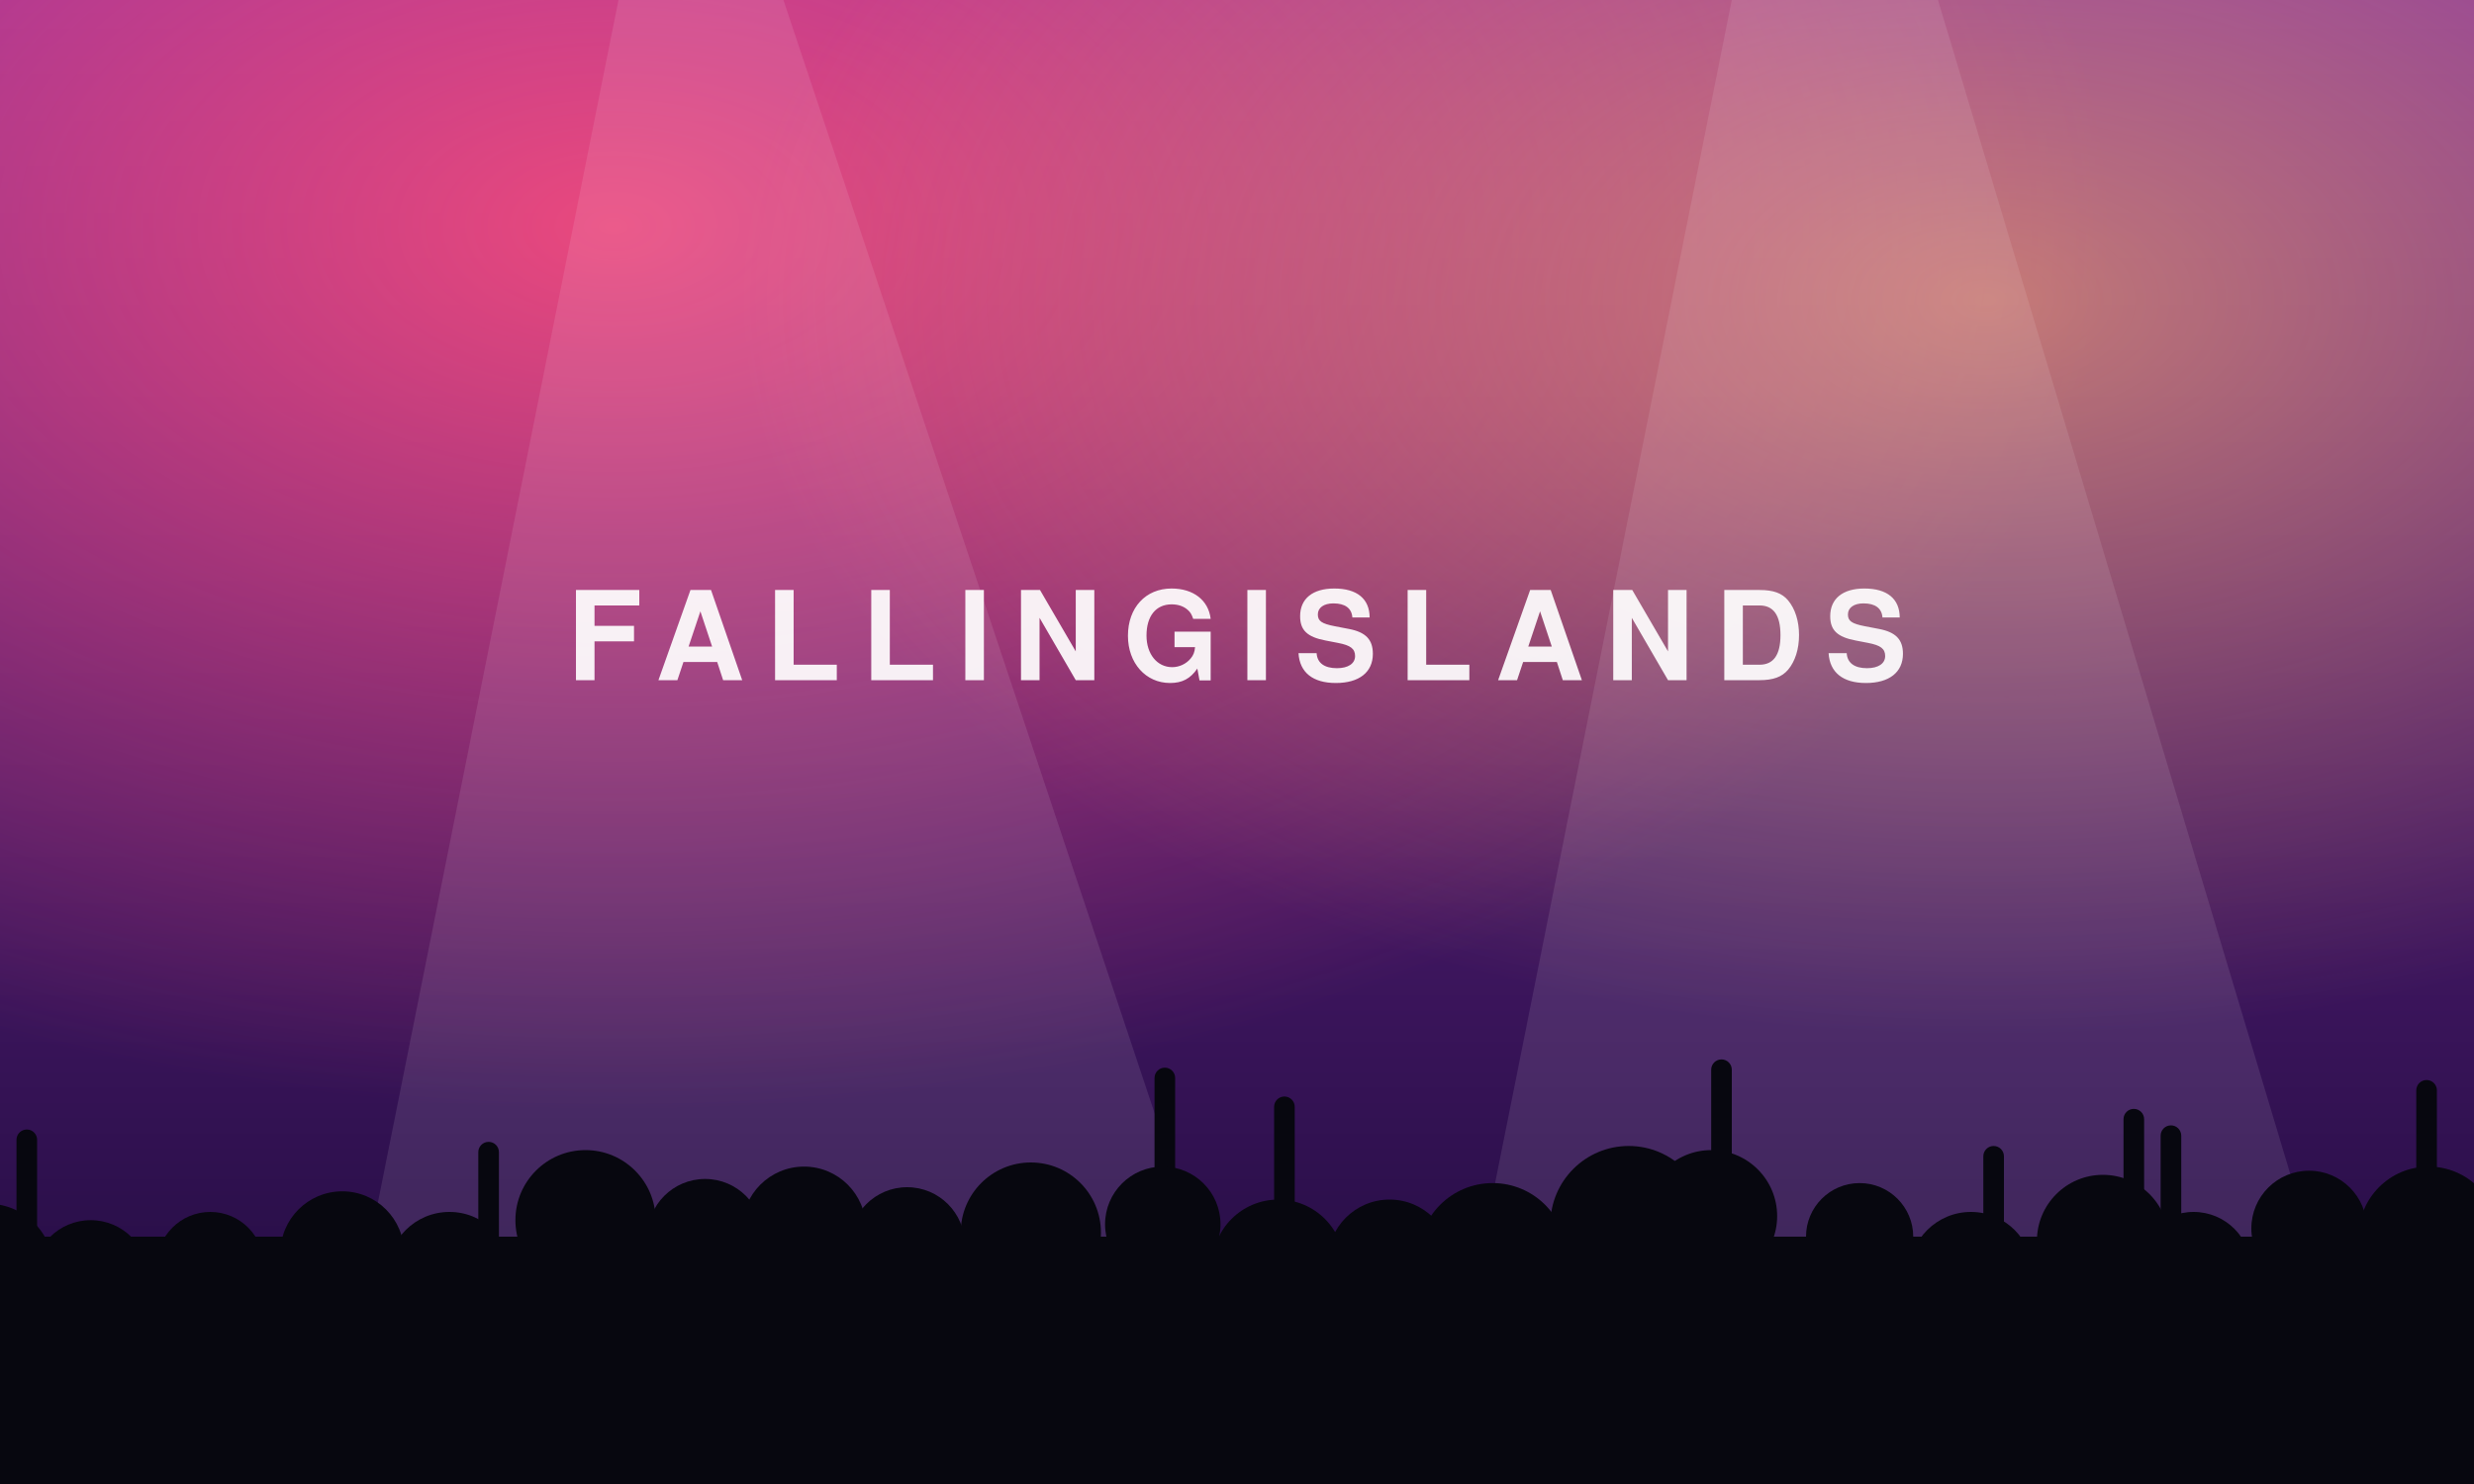
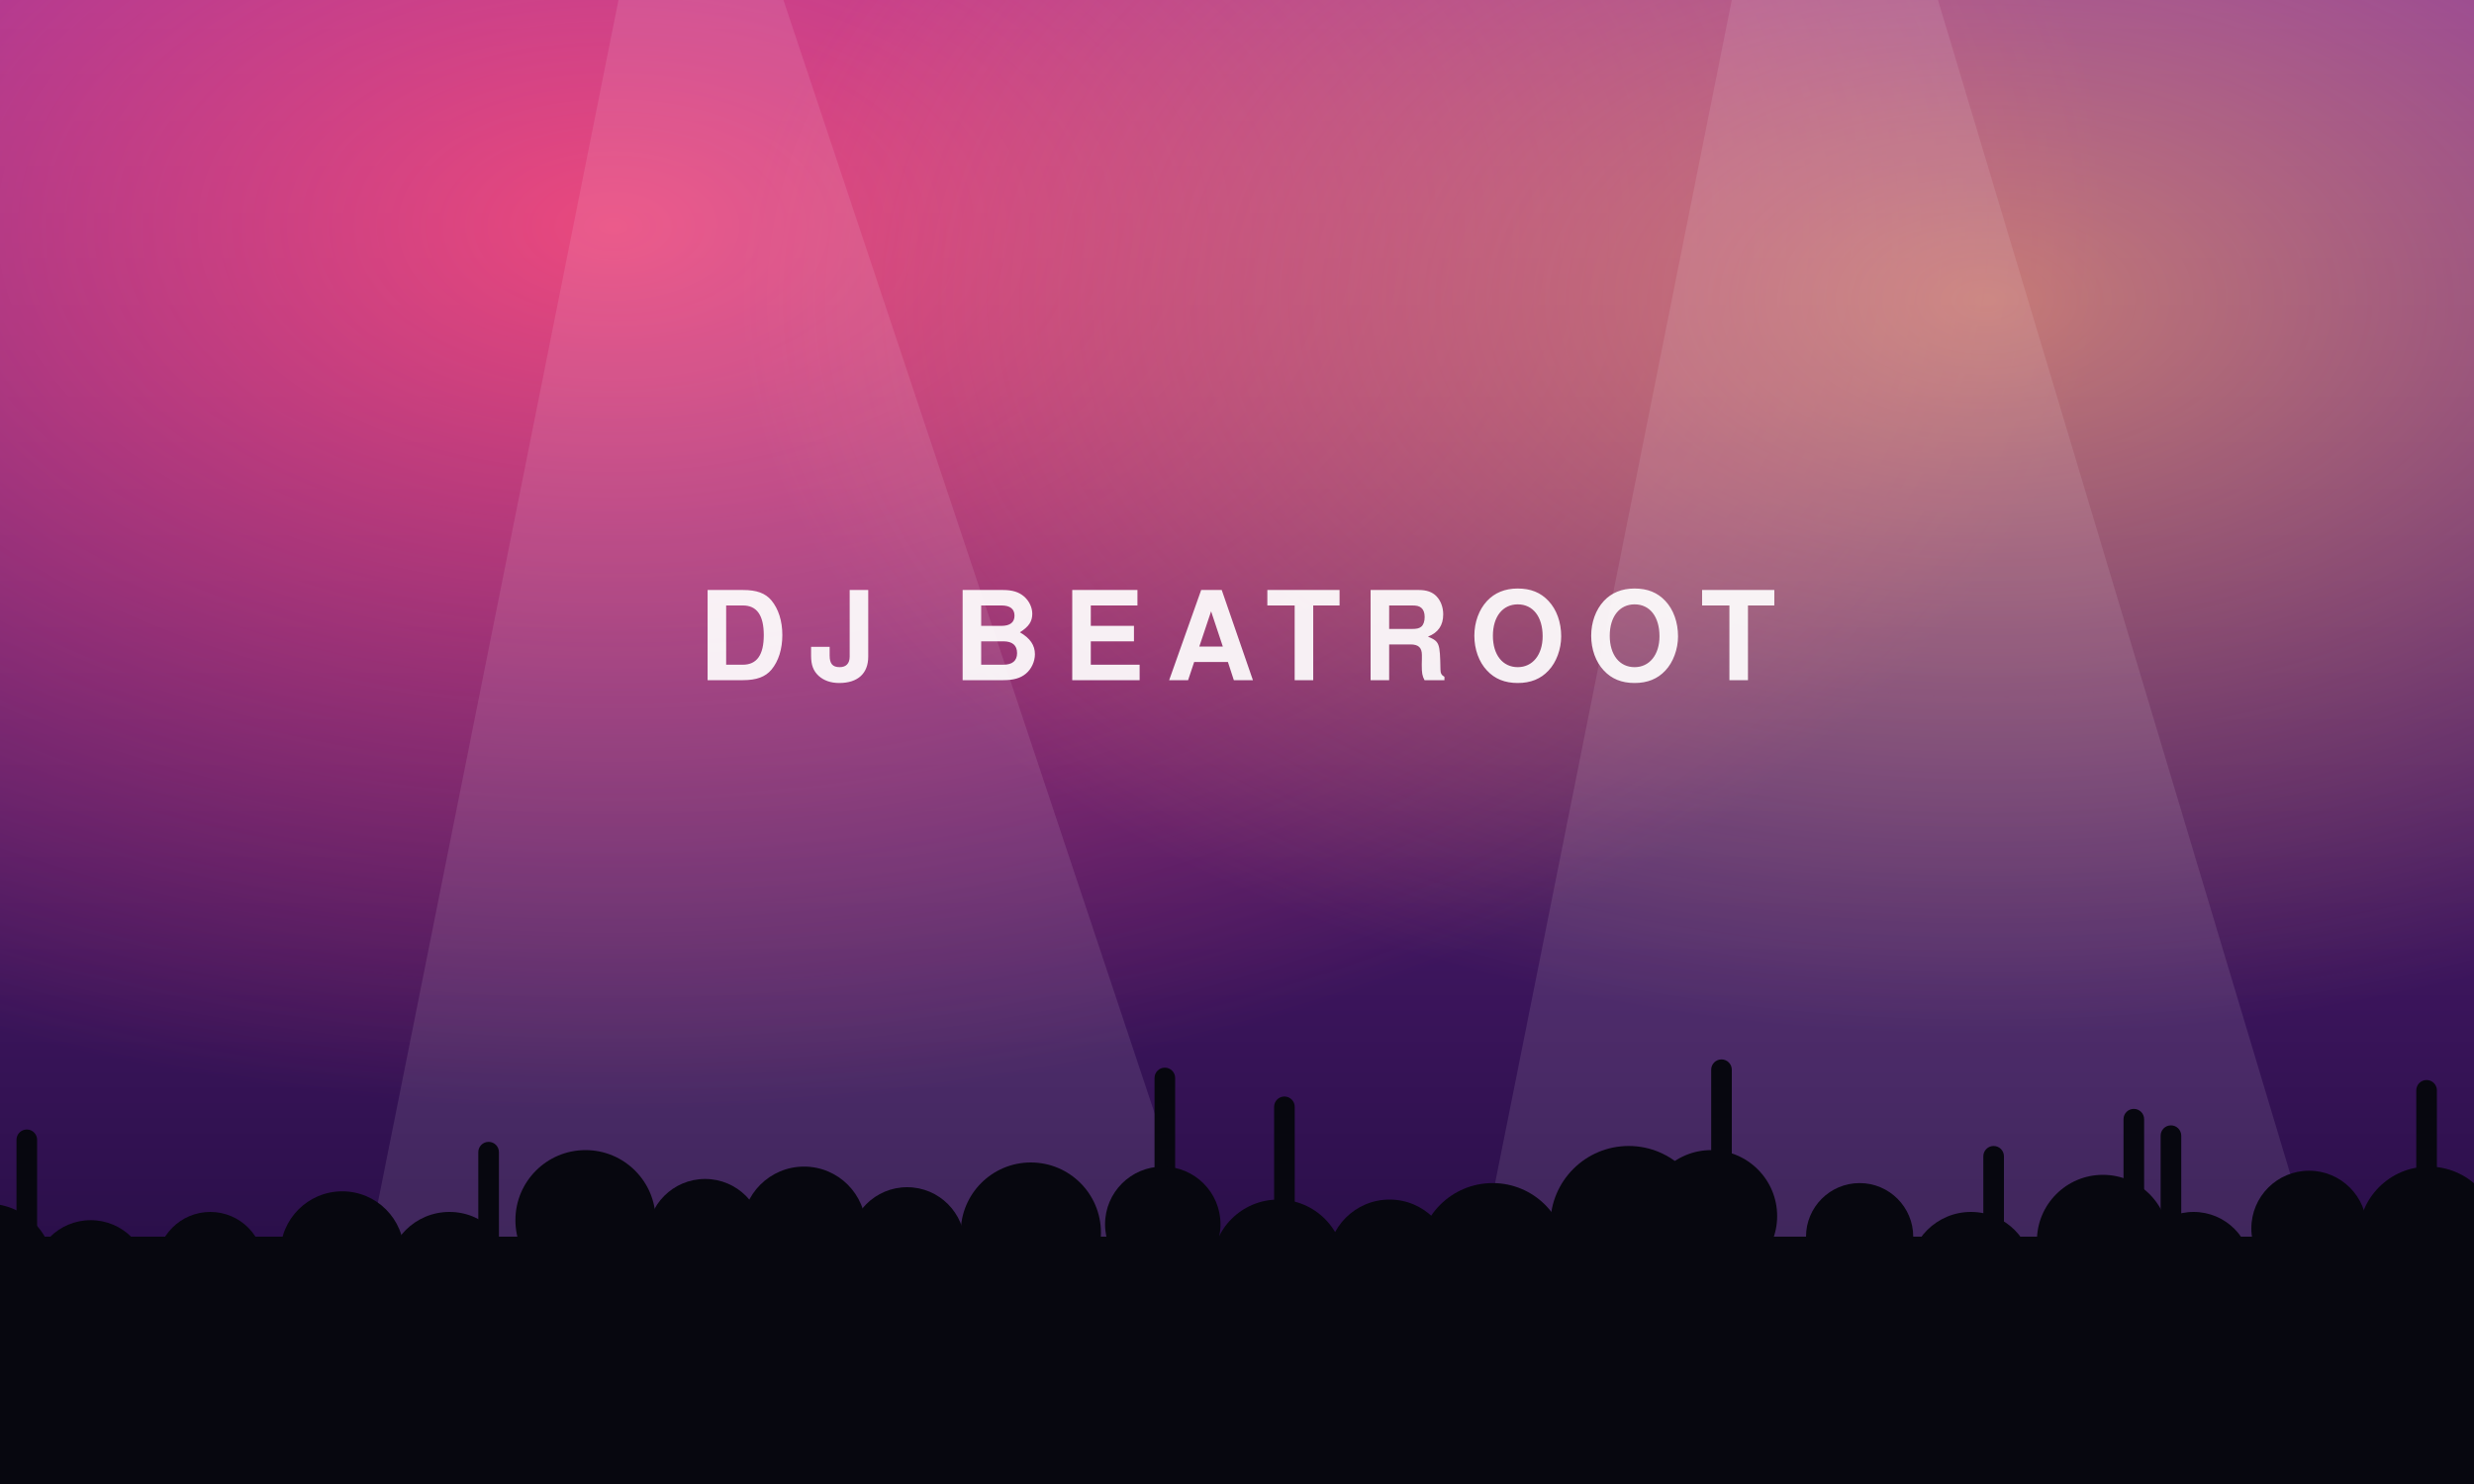
<svg xmlns="http://www.w3.org/2000/svg" viewBox="0 0 600 360" width="600" height="360">
  <defs>
    <linearGradient id="bg" x1="0" y1="0" x2="0" y2="1">
      <stop offset="0" stop-color="#7b2a9e" />
      <stop offset="1" stop-color="#1b0a3a" />
    </linearGradient>
    <radialGradient id="g1" cx="0.25" cy="0.15" r="0.6">
      <stop offset="0" stop-color="#ff4f7b" stop-opacity="0.85" />
      <stop offset="1" stop-color="#ff4f7b" stop-opacity="0" />
    </radialGradient>
    <radialGradient id="g2" cx="0.8" cy="0.2" r="0.5">
      <stop offset="0" stop-color="#ffb36b" stop-opacity="0.6" />
      <stop offset="1" stop-color="#ffb36b" stop-opacity="0" />
    </radialGradient>
  </defs>
  <rect width="600" height="360" fill="url(#bg)" />
  <rect width="600" height="360" fill="url(#g1)" />
  <rect width="600" height="360" fill="url(#g2)" />
  <polygon points="150,0 190,0 290,300 90,300" fill="#fff" opacity="0.10" />
  <polygon points="420,0 470,0 560,300 360,300" fill="#fff" opacity="0.10" />
-   <text x="300" y="165" text-anchor="middle" font-family="Helvetica, Arial, sans-serif" font-weight="700" font-size="30" letter-spacing="5" fill="#fff" opacity="0.92">FALLINGISLANDS</text>
+   <text x="300" y="165" text-anchor="middle" font-family="Helvetica, Arial, sans-serif" font-weight="700" font-size="30" letter-spacing="5" fill="#fff" opacity="0.92">DJ BEATROOT</text>
  <g fill="#07070f">
    <rect x="4" y="274" width="5" height="34" rx="2.5" />
    <circle cx="-3" cy="308" r="16" />
    <circle cx="22" cy="310" r="14" />
    <circle cx="51" cy="307" r="13" />
    <circle cx="83" cy="304" r="15" />
    <rect x="116" y="277" width="5" height="32" rx="2.5" />
    <circle cx="109" cy="309" r="15" />
    <circle cx="142" cy="296" r="17" />
    <circle cx="171" cy="300" r="14" />
    <circle cx="195" cy="298" r="15" />
    <circle cx="220" cy="302" r="14" />
    <circle cx="250" cy="299" r="17" />
    <rect x="280" y="259" width="5" height="38" rx="2.5" />
    <circle cx="282" cy="297" r="14" />
    <rect x="309" y="266" width="5" height="42" rx="2.5" />
    <circle cx="310" cy="307" r="16" />
    <circle cx="337" cy="306" r="15" />
    <circle cx="362" cy="305" r="18" />
    <circle cx="395" cy="297" r="19" />
    <rect x="415" y="257" width="5" height="38" rx="2.5" />
    <circle cx="415" cy="295" r="16" />
    <circle cx="451" cy="300" r="13" />
    <rect x="481" y="278" width="5" height="31" rx="2.5" />
    <circle cx="478" cy="309" r="15" />
    <rect x="515" y="269" width="5" height="31" rx="2.5" />
    <circle cx="510" cy="301" r="16" />
    <rect x="524" y="273" width="5" height="35" rx="2.5" />
    <circle cx="532" cy="308" r="14" />
    <circle cx="560" cy="298" r="14" />
    <rect x="586" y="262" width="5" height="39" rx="2.5" />
    <circle cx="589" cy="300" r="17" />
    <rect x="0" y="300" width="600" height="60" />
  </g>
</svg>
